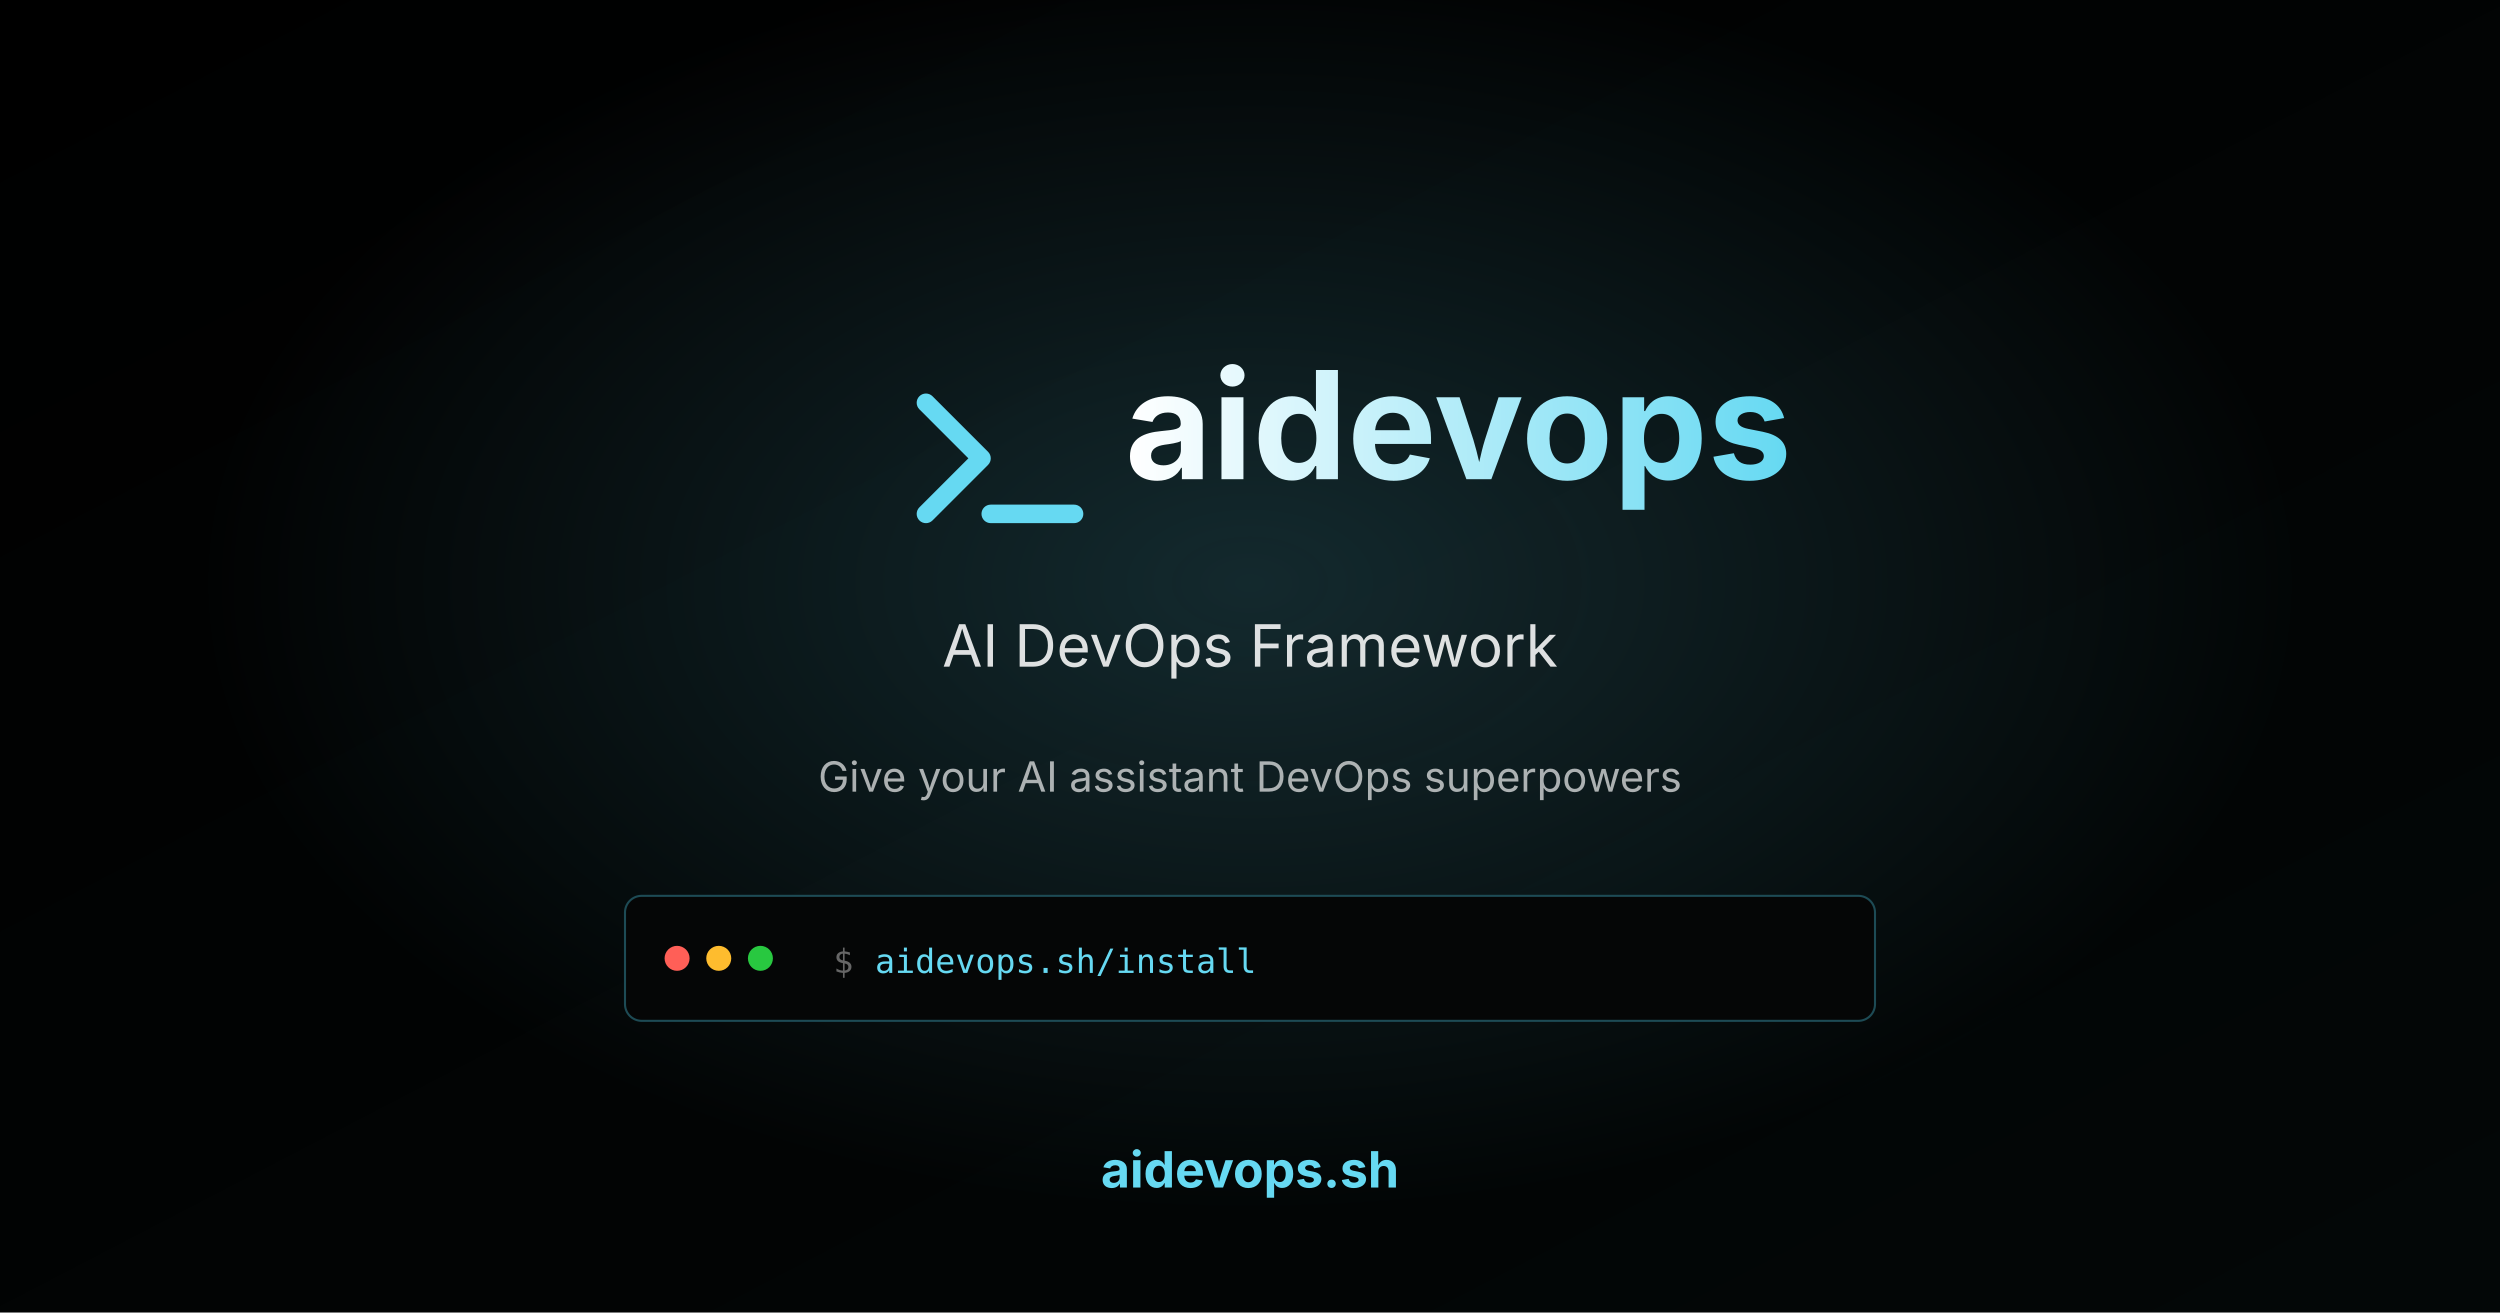
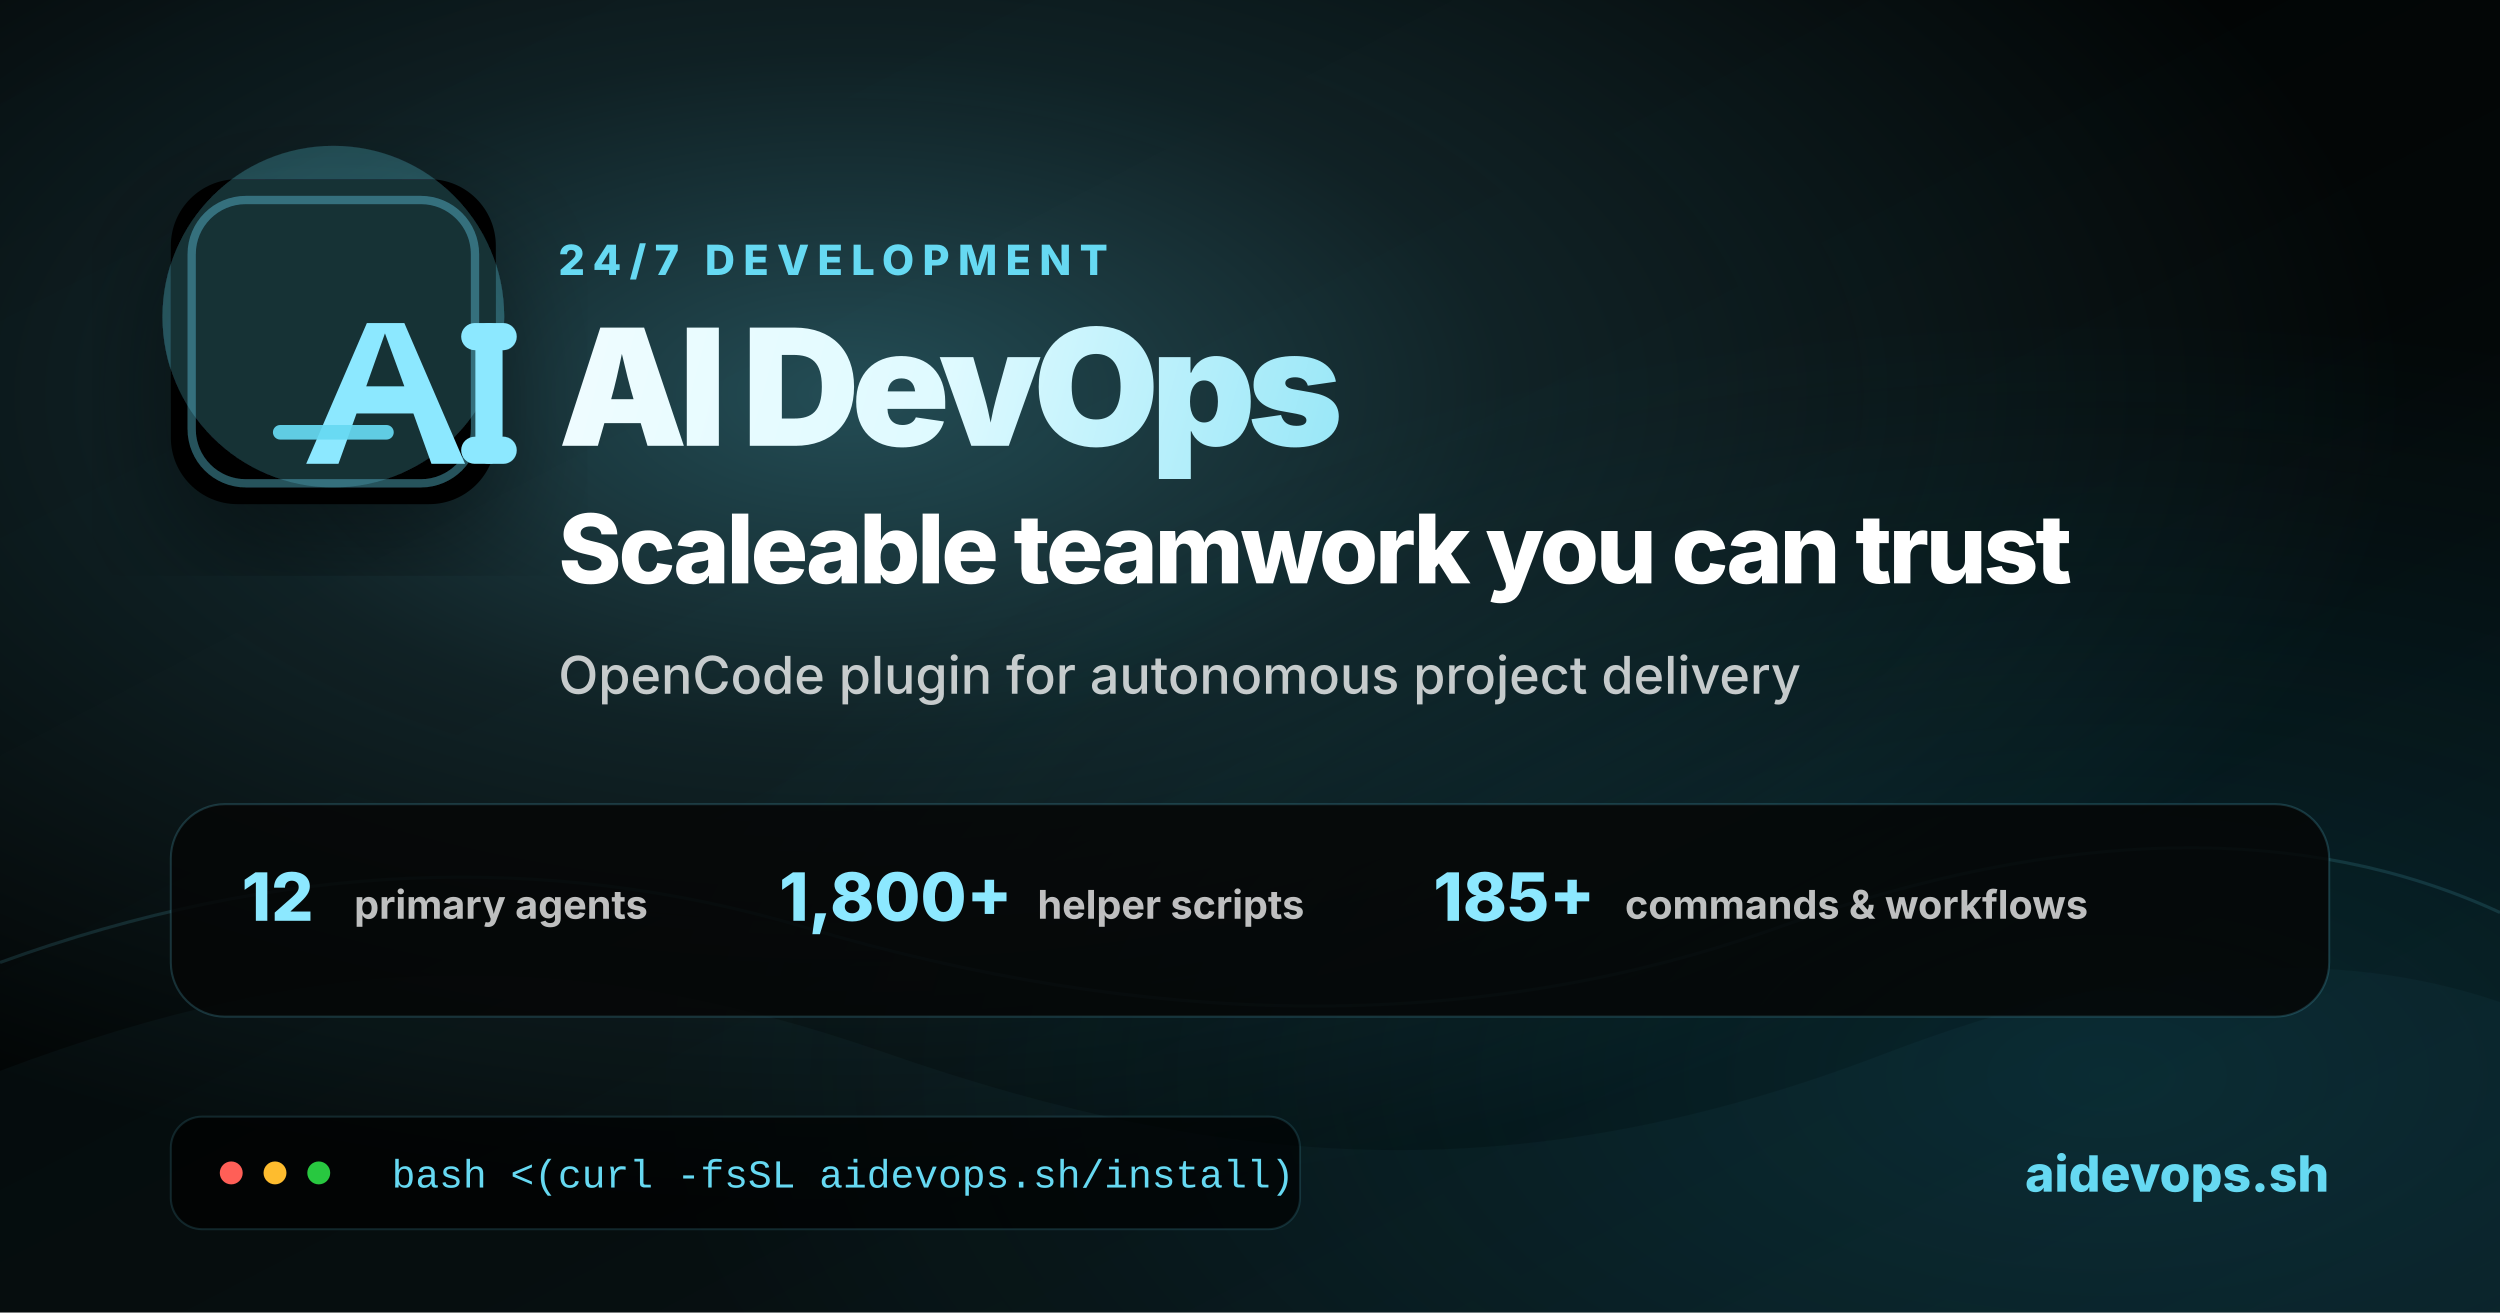
- <svg xmlns="http://www.w3.org/2000/svg" width="1200" height="630" viewBox="0 0 1200 630">
+ <svg xmlns="http://www.w3.org/2000/svg" width="1200" height="630" viewBox="0 0 1200 630" role="img" aria-labelledby="title desc">
  <defs>
-     <linearGradient id="bgGrad" x1="0%" y1="0%" x2="100%" y2="100%">
-       <stop offset="0%" style="stop-color:#000000" />
-       <stop offset="100%" style="stop-color:#030707" />
+     <linearGradient id="bg" x1="0" y1="0" x2="1" y2="1">
+       <stop offset="0" stop-color="#000000" />
+       <stop offset="0.58" stop-color="#030707" />
+       <stop offset="1" stop-color="#071013" />
    </linearGradient>
-     <linearGradient id="textGrad" x1="0%" y1="0%" x2="100%" y2="0%">
-       <stop offset="0%" style="stop-color:#ffffff" />
-       <stop offset="100%" style="stop-color:#66d9f2" />
+     <radialGradient id="glow" cx="34%" cy="30%" r="62%">
+       <stop offset="0" stop-color="#66d9f2" stop-opacity="0.34" />
+       <stop offset="0.42" stop-color="#66d9f2" stop-opacity="0.14" />
+       <stop offset="1" stop-color="#66d9f2" stop-opacity="0" />
+     </radialGradient>
+     <radialGradient id="glow2" cx="84%" cy="82%" r="58%">
+       <stop offset="0" stop-color="#0d6f84" stop-opacity="0.26" />
+       <stop offset="1" stop-color="#0d6f84" stop-opacity="0" />
+     </radialGradient>
+     <linearGradient id="headline" x1="96" y1="140" x2="760" y2="318" gradientUnits="userSpaceOnUse">
+       <stop offset="0" stop-color="#ffffff" />
+       <stop offset="0.52" stop-color="#dffaff" />
+       <stop offset="1" stop-color="#66d9f2" />
    </linearGradient>
-     <filter id="glow" x="-50%" y="-50%" width="200%" height="200%">
-       <feGaussianBlur stdDeviation="20" result="coloredBlur" />
-       <feMerge>
-         <feMergeNode in="coloredBlur" />
-         <feMergeNode in="SourceGraphic" />
-       </feMerge>
+     <filter id="shadow" x="-20%" y="-20%" width="140%" height="140%">
+       <feDropShadow dx="0" dy="24" stdDeviation="28" flood-color="#000000" flood-opacity="0.46" />
    </filter>
  </defs>
-   <rect width="1200" height="630" fill="url(#bgGrad)" />
-   <radialGradient id="glowGrad" cx="50%" cy="50%" r="50%" fx="50%" fy="50%">
-     <stop offset="0%" style="stop-color:#66d9f2;stop-opacity:0.18" />
-     <stop offset="100%" style="stop-color:#66d9f2;stop-opacity:0" />
-   </radialGradient>
-   <ellipse cx="600" cy="280" rx="500" ry="300" fill="url(#glowGrad)" />
-   <g transform="translate(440, 180)">
-     <svg viewBox="0 0 576 512" width="80" height="80">
-       <path fill="#66d9f2" d="M9.4 86.6C-3.1 74.1-3.1 53.9 9.4 41.4s32.8-12.5 45.3 0l192 192c12.5 12.5 12.5 32.8 0 45.3l-192 192c-12.5 12.5-32.8 12.5-45.3 0s-12.5-32.8 0-45.3L178.7 256 9.4 86.6zM256 416H544c17.7 0 32 14.3 32 32s-14.3 32-32 32H256c-17.7 0-32-14.3-32-32s14.3-32 32-32z" />
-     </svg>
+   <rect width="1200" height="630" fill="url(#bg)" />
+   <rect width="1200" height="630" fill="url(#glow)" />
+   <rect width="1200" height="630" fill="url(#glow2)" />
+   <path d="M0 514C154 456 274 453 424 505c169 59 310 66 480 1 123-47 217-52 296-25v149H0Z" fill="#66d9f2" opacity="0.035" />
+   <path d="M0 462c132-48 261-54 386-17 162 48 320 53 468 0 137-49 253-50 346-7" fill="none" stroke="#66d9f2" stroke-width="1.5" opacity="0.14" />
+   <g transform="translate(82 86)" filter="url(#shadow)">
+     <rect width="156" height="156" rx="32" fill="#000000" />
+     <circle cx="78" cy="66" r="82" fill="#66d9f2" opacity="0.22" />
+     <rect x="10" y="10" width="136" height="136" rx="26" fill="none" stroke="#66d9f2" stroke-opacity="0.38" stroke-width="4" />
+     <g transform="translate(29 30) scale(0.31)" fill="#8ce8ff">
+       <path d="M116 344h50l28-78h88l28 78h52L268 126h-58L116 344Zm93-120 29-82 30 82h-59Z" />
+       <rect x="378" y="126" width="42" height="218" rx="21" />
+       <rect x="356" y="126" width="86" height="42" rx="21" />
+       <rect x="356" y="302" width="86" height="42" rx="21" />
+     </g>
+     <rect x="49" y="118" width="58" height="7" rx="3.5" fill="#66d9f2" opacity="0.92" />
  </g>
-   <text x="540" y="230" font-family="Inter, system-ui, sans-serif" font-size="72" font-weight="700" fill="url(#textGrad)">aidevops</text>
-   <text x="600" y="320" font-family="Inter, system-ui, sans-serif" font-size="28" fill="#ffffff" opacity="0.86" text-anchor="middle">AI DevOps Framework</text>
-   <text x="600" y="380" font-family="Inter, system-ui, sans-serif" font-size="20" fill="#ffffff" opacity="0.66" text-anchor="middle">Give your AI assistant DevOps superpowers</text>
-   <rect x="300" y="430" width="600" height="60" rx="8" fill="#050606" stroke="#1d4b55" stroke-width="1" />
-   <circle cx="325" cy="460" r="6" fill="#ff5f57" />
-   <circle cx="345" cy="460" r="6" fill="#febc2e" />
-   <circle cx="365" cy="460" r="6" fill="#28c840" />
-   <text x="400" y="467" font-family="Menlo, Monaco, Consolas, monospace" font-size="16" fill="#666666">$</text>
-   <text x="420" y="467" font-family="Menlo, Monaco, Consolas, monospace" font-size="16" fill="#66d9f2">aidevops.sh/install</text>
-   <text x="600" y="570" font-family="Inter, system-ui, sans-serif" font-size="24" font-weight="700" fill="#66d9f2" text-anchor="middle">aidevops.sh</text>
+   <g font-family="Inter, ui-sans-serif, system-ui, -apple-system, BlinkMacSystemFont, 'Segoe UI', sans-serif">
+     <text x="268" y="132" fill="#66d9f2" font-size="20" font-weight="800" letter-spacing="4">24/7 DEVELOPMENT</text>
+     <text x="268" y="214" fill="url(#headline)" font-size="78" font-weight="850" letter-spacing="-4">AI DevOps</text>
+     <text x="268" y="280" fill="#ffffff" font-size="46" font-weight="760" letter-spacing="-1.5">Scaleable teamwork you can trust</text>
+     <text x="268" y="333" fill="#ffffff" opacity="0.76" font-size="25" font-weight="500">OpenCode plugin for autonomous project delivery</text>
+   </g>
+   <g transform="translate(82 386)" font-family="Inter, ui-sans-serif, system-ui, -apple-system, BlinkMacSystemFont, 'Segoe UI', sans-serif">
+     <rect width="1036" height="102" rx="26" fill="#050606" opacity="0.86" stroke="#66d9f2" stroke-opacity="0.22" />
+     <g transform="translate(34 28)">
+       <text x="0" y="28" fill="#8ce8ff" font-size="32" font-weight="820">12</text>
+       <text x="54" y="27" fill="#ffffff" opacity="0.74" font-size="19" font-weight="650">primary agents</text>
+     </g>
+     <g transform="translate(292 28)">
+       <text x="0" y="28" fill="#8ce8ff" font-size="32" font-weight="820">1,800+</text>
+       <text x="124" y="27" fill="#ffffff" opacity="0.74" font-size="19" font-weight="650">helper scripts</text>
+     </g>
+     <g transform="translate(606 28)">
+       <text x="0" y="28" fill="#8ce8ff" font-size="32" font-weight="820">185+</text>
+       <text x="92" y="27" fill="#ffffff" opacity="0.74" font-size="19" font-weight="650">commands &amp; workflows</text>
+     </g>
+   </g>
+   <g transform="translate(82 536)" font-family="Menlo, Monaco, Consolas, 'Liberation Mono', monospace">
+     <rect width="542" height="54" rx="15" fill="#000000" opacity="0.7" stroke="#66d9f2" stroke-opacity="0.2" />
+     <circle cx="29" cy="27" r="5.5" fill="#ff5f57" />
+     <circle cx="50" cy="27" r="5.5" fill="#febc2e" />
+     <circle cx="71" cy="27" r="5.5" fill="#28c840" />
+     <text x="106" y="34" fill="#66d9f2" font-size="19">bash &lt;(curl -fsSL aidevops.sh/install)</text>
+   </g>
+   <text x="1118" y="572" text-anchor="end" fill="#66d9f2" font-family="Inter, ui-sans-serif, system-ui, sans-serif" font-size="24" font-weight="800">aidevops.sh</text>
</svg>
